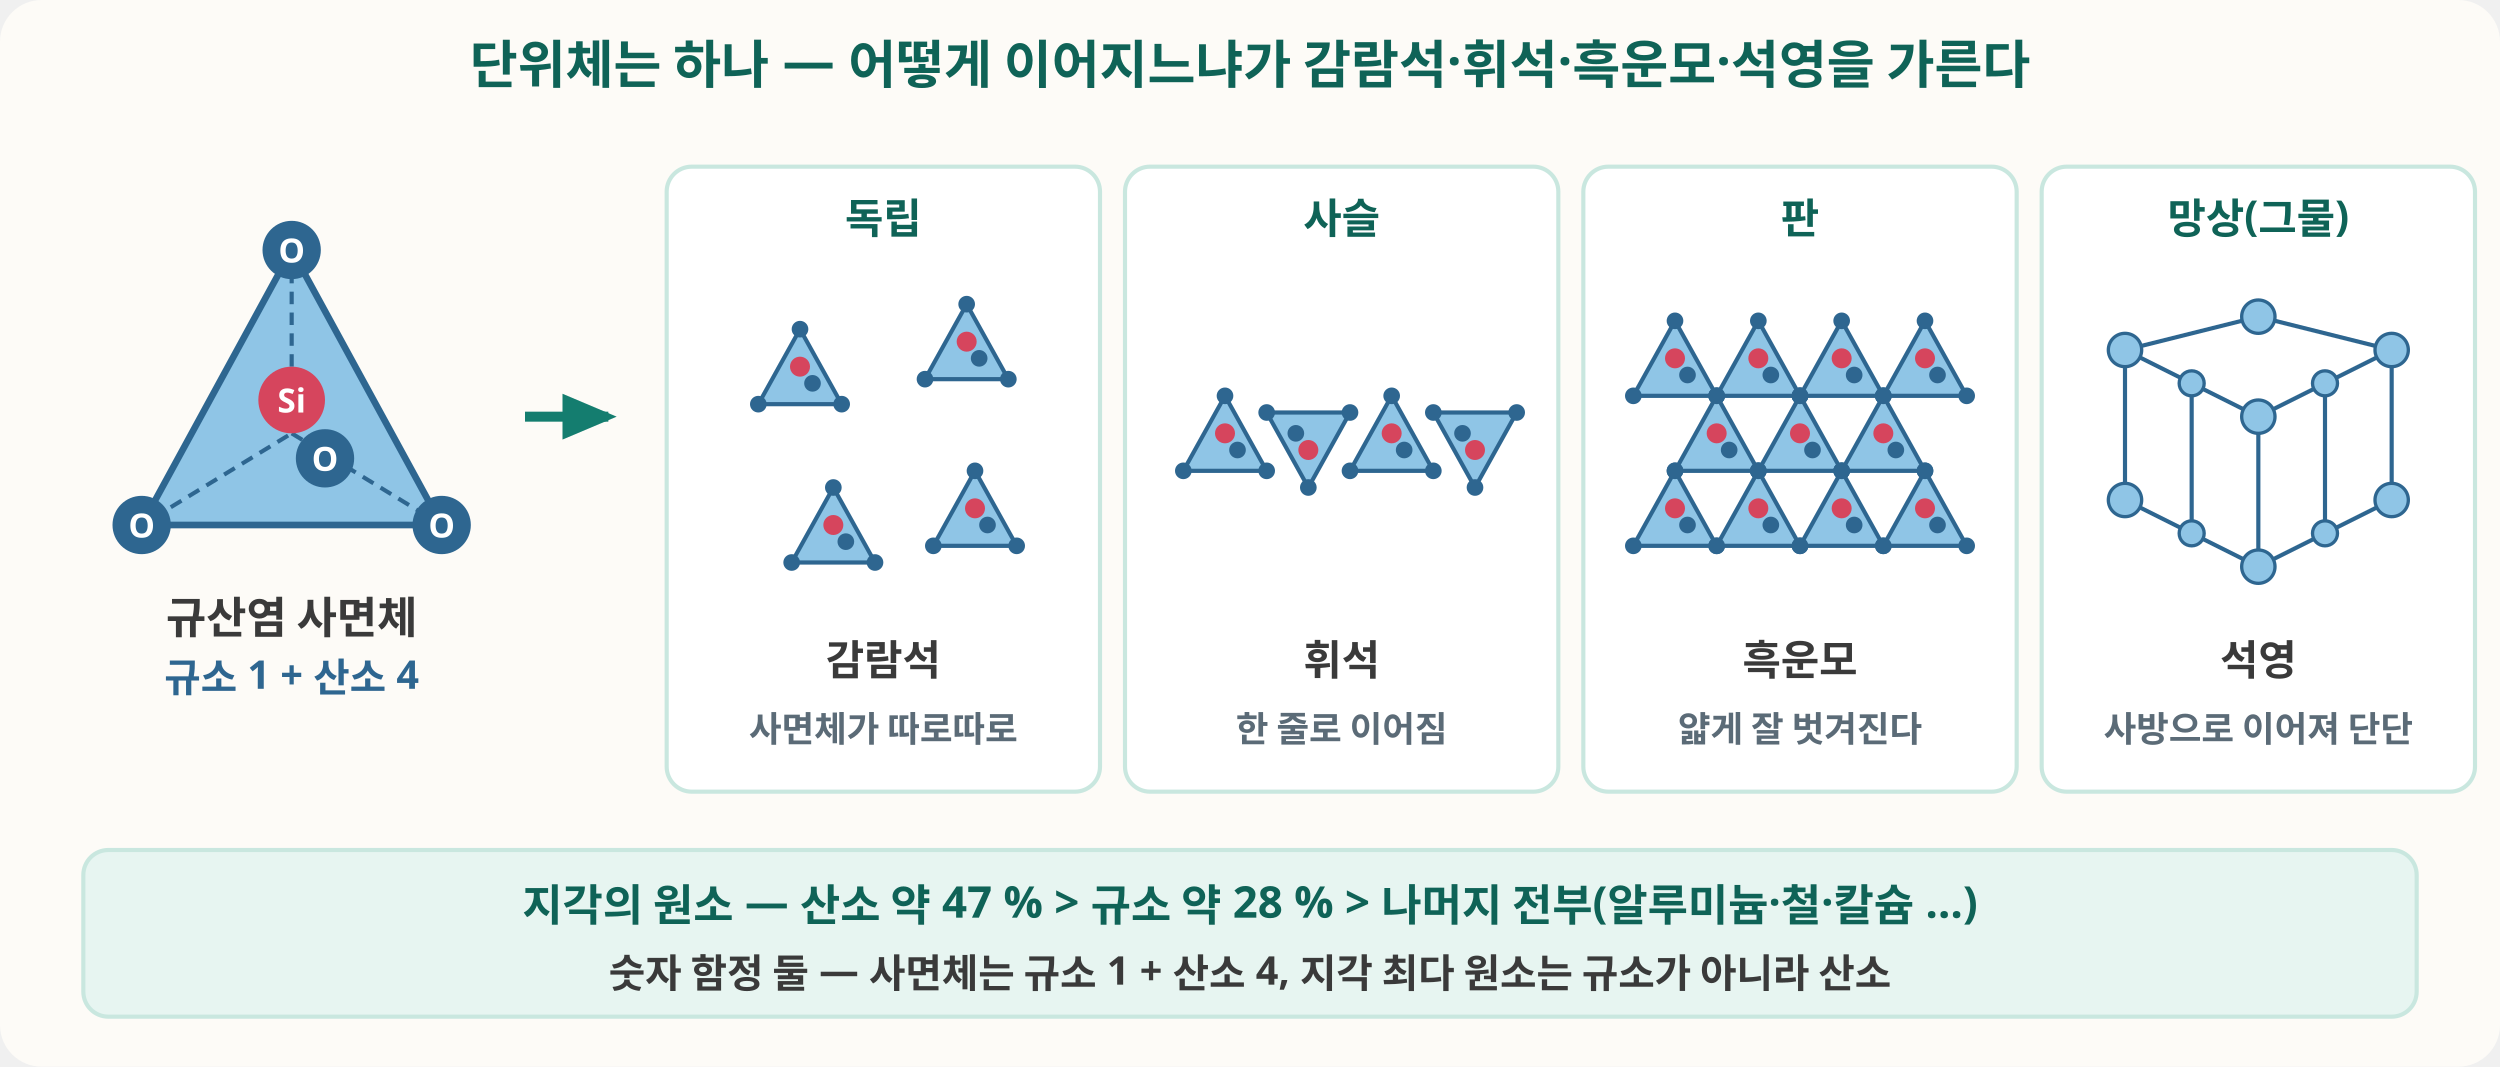
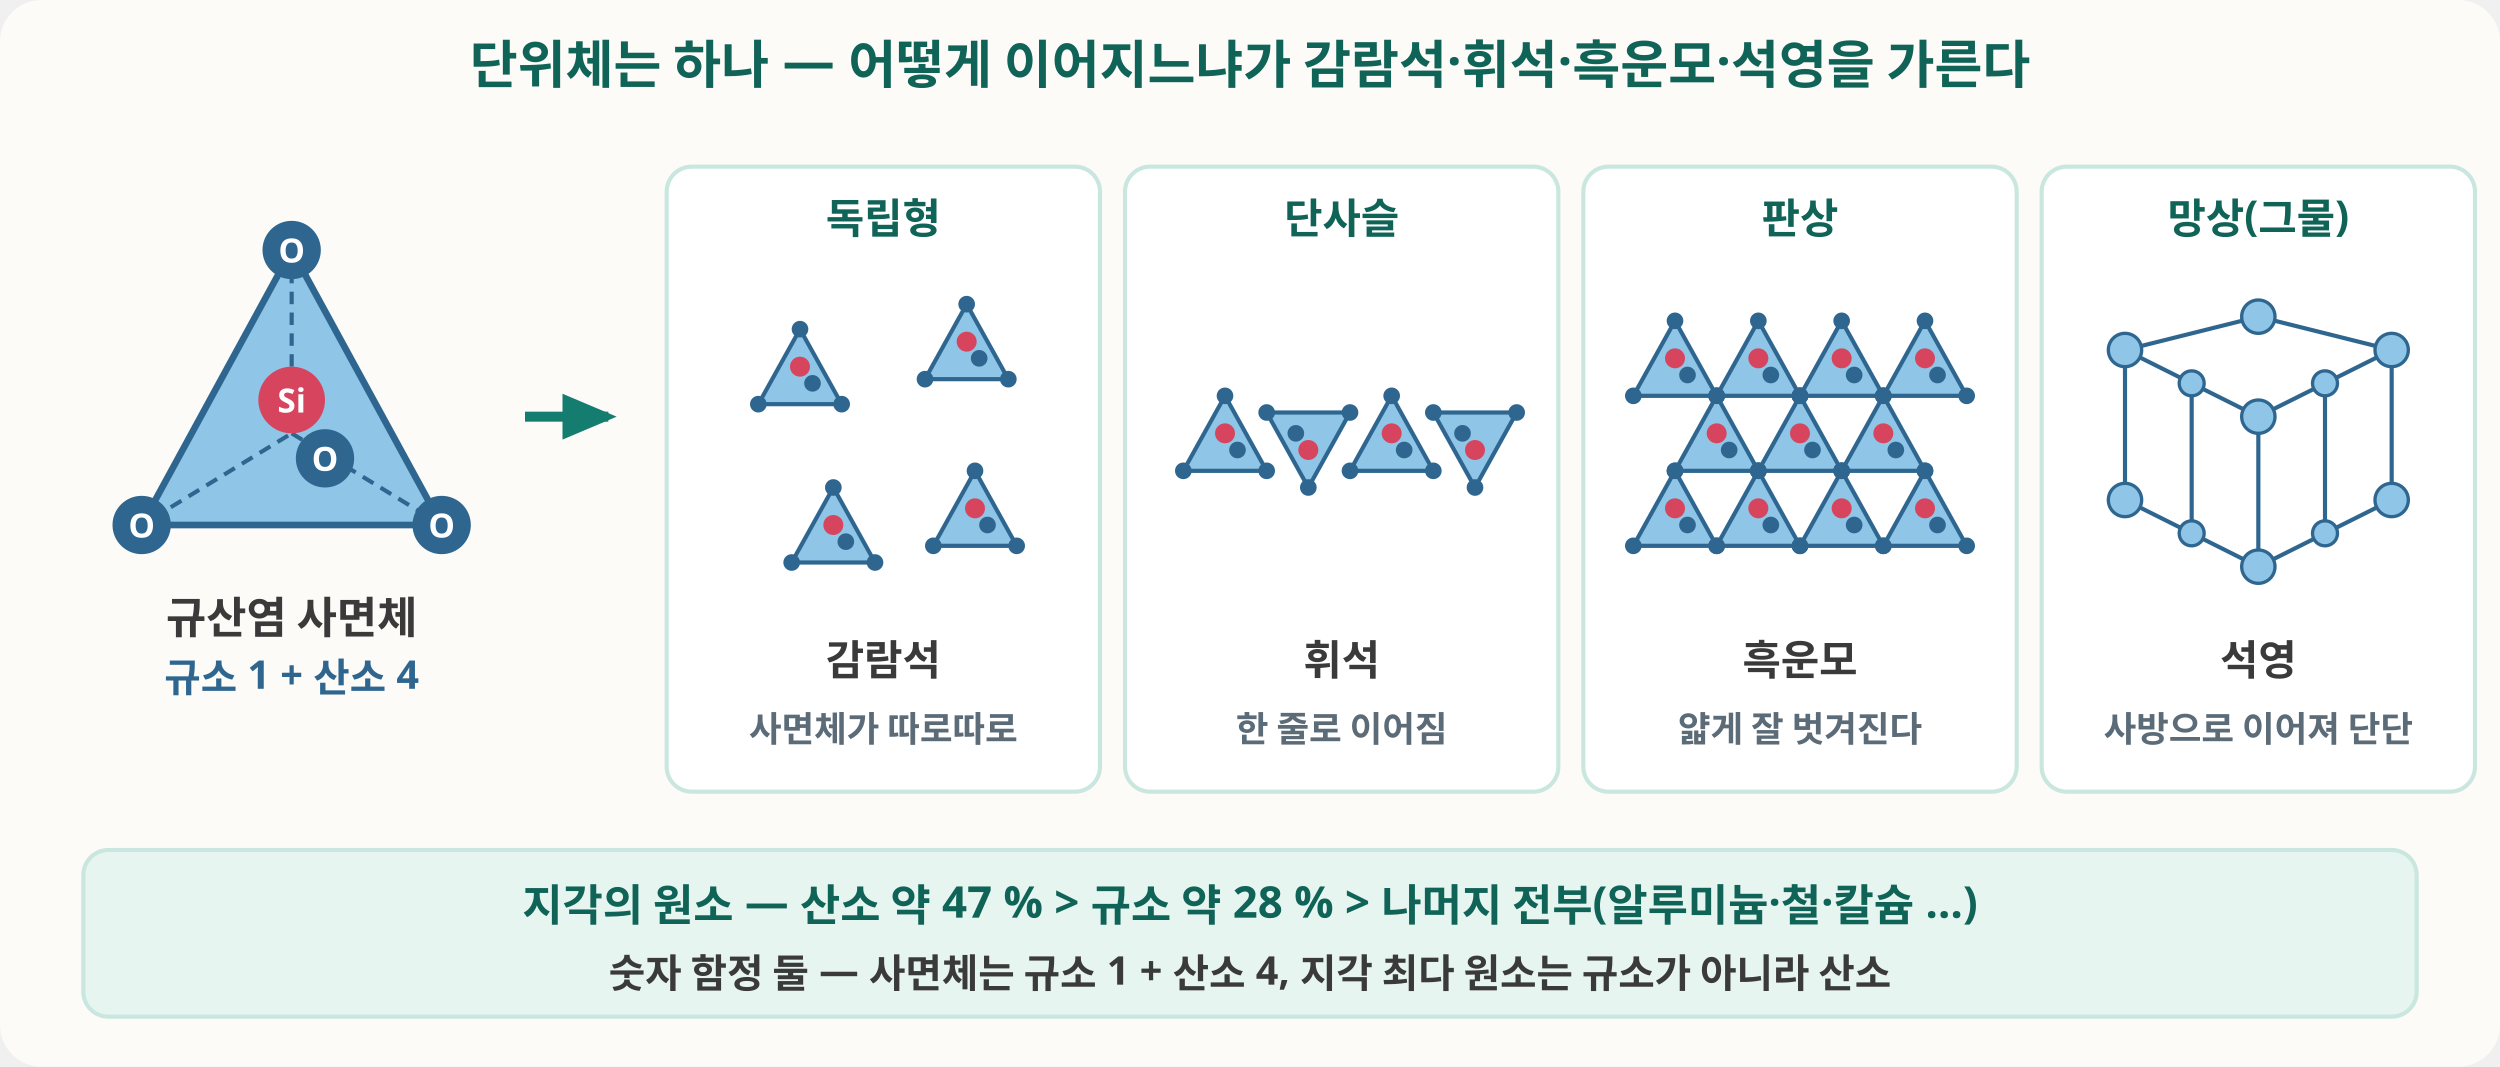
<svg width="600" height="256" viewBox="0 0 600 256" font-family="PC Sans">
  <defs>
    <marker id="arrB-1204-02" markerUnits="userSpaceOnUse" markerWidth="13" markerHeight="11" refX="11" refY="5.5" orient="auto">
      <path d="M0,0 L13,5.5 L0,11 Z" fill="#147D6F" />
    </marker>
  </defs>
  <defs>
    <g id="tet-1204-02">
      <path d="M0,-11 L10,7 L-10,7 Z" fill="#8FC5E6" stroke="#2E6690" stroke-width="1" />
      <circle cy="-2" r="2.4" fill="#D6455D" />
      <g fill="#2E6690">
        <circle cx="0" cy="-11" r="2" />
        <circle cx="10" cy="7" r="2" />
        <circle cx="-10" cy="7" r="2" />
        <circle cx="3" cy="2" r="2" />
      </g>
    </g>
  </defs>
  <rect width="600" height="256" rx="10" fill="#FDFBF7" />
  <text x="300" y="20" text-anchor="middle" font-size="12.5" font-weight="900" fill="#0F6357">단위체는 하나 — 어떻게 이어지느냐가 감람석·휘석·흑운모·석영을 가른다</text>
  <g transform="translate(70,100)">
    <path d="M0,-40 L36,26 L-36,26 Z" fill="#8FC5E6" stroke="#2E6690" stroke-width="1.6" />
    <path d="M0,-40 L0,4 L-36,26 M0,4 L36,26" stroke="#2E6690" stroke-width="1" stroke-dasharray="3 2" fill="none" />
    <circle cy="-4" r="8" fill="#D6455D" />
    <text y="-1" text-anchor="middle" font-size="8" font-weight="900" fill="#FFFFFF">Si</text>
    <g fill="#2E6690">
      <circle cx="0" cy="-40" r="7" />
      <circle cx="36" cy="26" r="7" />
      <circle cx="-36" cy="26" r="7" />
      <circle cx="8" cy="10" r="7" />
    </g>
    <g font-size="8" font-weight="900" fill="#FFFFFF" text-anchor="middle">
      <text x="0" y="-37">O</text>
      <text x="36" y="29">O</text>
      <text x="-36" y="29">O</text>
      <text x="8" y="13">O</text>
    </g>
    <text y="52" text-anchor="middle" font-size="10.5" font-weight="900" fill="#3A3A3A">규산염 사면체</text>
    <text y="66" text-anchor="middle" font-size="9.5" font-weight="800" fill="#2E6690">규소 1 + 산소 4</text>
  </g>
  <path d="M126,100 h20" stroke="#147D6F" stroke-width="2.4" marker-end="url(#arrB-1204-02)" />
  <g transform="translate(160,40)">
    <rect width="104" height="150" rx="6" fill="#FFFFFF" stroke="#C9E7DF" />
-     <text x="52" y="16" text-anchor="middle" font-size="10" font-weight="900" fill="#0F6357">독립</text>
+     <text x="52" y="16" text-anchor="middle" font-size="10" font-weight="900" fill="#0F6357">독립형</text>
    <g>
      <use href="#tet-1204-02" x="32" y="50" />
      <use href="#tet-1204-02" x="72" y="44" />
      <use href="#tet-1204-02" x="40" y="88" />
      <use href="#tet-1204-02" x="74" y="84" />
    </g>
    <text x="52" y="122" text-anchor="middle" font-size="10" font-weight="900" fill="#3A3A3A">감람석</text>
    <text x="52" y="138" text-anchor="middle" font-size="8.5" font-weight="700" fill="#5B6B77">사면체가 따로따로</text>
  </g>
  <g transform="translate(270,40)">
    <rect width="104" height="150" rx="6" fill="#FFFFFF" stroke="#C9E7DF" />
-     <text x="52" y="16" text-anchor="middle" font-size="10" font-weight="900" fill="#0F6357">사슬</text>
+     <text x="52" y="16" text-anchor="middle" font-size="10" font-weight="900" fill="#0F6357">단사슬</text>
    <g>
      <use href="#tet-1204-02" x="24" y="66" />
      <g transform="translate(44,66) rotate(180)">
        <use href="#tet-1204-02" />
      </g>
      <use href="#tet-1204-02" x="64" y="66" />
      <g transform="translate(84,66) rotate(180)">
        <use href="#tet-1204-02" />
      </g>
    </g>
    <text x="52" y="122" text-anchor="middle" font-size="10" font-weight="900" fill="#3A3A3A">휘석</text>
    <text x="52" y="138" text-anchor="middle" font-size="8.5" font-weight="700" fill="#5B6B77">한 줄로 이어짐</text>
  </g>
  <g transform="translate(380,40)">
    <rect width="104" height="150" rx="6" fill="#FFFFFF" stroke="#C9E7DF" />
-     <text x="52" y="16" text-anchor="middle" font-size="10" font-weight="900" fill="#0F6357">판</text>
+     <text x="52" y="16" text-anchor="middle" font-size="10" font-weight="900" fill="#0F6357">판상</text>
    <g transform="translate(0,-4)">
      <use href="#tet-1204-02" x="22" y="52" />
      <use href="#tet-1204-02" x="42" y="52" />
      <use href="#tet-1204-02" x="62" y="52" />
      <use href="#tet-1204-02" x="82" y="52" />
      <use href="#tet-1204-02" x="32" y="70" />
      <use href="#tet-1204-02" x="52" y="70" />
      <use href="#tet-1204-02" x="72" y="70" />
      <use href="#tet-1204-02" x="22" y="88" />
      <use href="#tet-1204-02" x="42" y="88" />
      <use href="#tet-1204-02" x="62" y="88" />
      <use href="#tet-1204-02" x="82" y="88" />
    </g>
    <text x="52" y="122" text-anchor="middle" font-size="10" font-weight="900" fill="#3A3A3A">흑운모</text>
    <text x="52" y="138" text-anchor="middle" font-size="8.5" font-weight="700" fill="#5B6B77">얇게 잘 벗겨진다</text>
  </g>
  <g transform="translate(490,40)">
    <rect width="104" height="150" rx="6" fill="#FFFFFF" stroke="#C9E7DF" />
    <text x="52" y="16" text-anchor="middle" font-size="10" font-weight="900" fill="#0F6357">망상(그물)</text>
    <g stroke="#2E6690" stroke-width="1" fill="none">
      <path d="M20,44 L52,36 L84,44 L84,80 L52,96 L20,80 Z M20,44 L52,60 L84,44 M52,60 L52,96 M36,52 L36,88 M68,52 L68,88" />
    </g>
    <g fill="#8FC5E6" stroke="#2E6690" stroke-width="0.8">
      <circle cx="20" cy="44" r="4" />
      <circle cx="52" cy="36" r="4" />
      <circle cx="84" cy="44" r="4" />
      <circle cx="52" cy="60" r="4" />
      <circle cx="20" cy="80" r="4" />
      <circle cx="84" cy="80" r="4" />
      <circle cx="52" cy="96" r="4" />
      <circle cx="36" cy="52" r="3" />
      <circle cx="68" cy="52" r="3" />
      <circle cx="36" cy="88" r="3" />
      <circle cx="68" cy="88" r="3" />
    </g>
    <text x="52" y="122" text-anchor="middle" font-size="10" font-weight="900" fill="#3A3A3A">석영</text>
    <text x="52" y="138" text-anchor="middle" font-size="8.5" font-weight="700" fill="#5B6B77">사방으로 이어져 단단</text>
  </g>
  <rect x="20" y="204" width="560" height="40" rx="6" fill="#E7F5F1" stroke="#C9E7DF" stroke-width="1" />
  <text x="300" y="221" text-anchor="middle" font-size="10.5" font-weight="900" fill="#0F6357">지각의 원소 — 산소 약 47 % &gt; 규소 약 28 % &gt; 나머지 전부(알루미늄·철·칼슘 …)</text>
  <text x="300" y="237" text-anchor="middle" font-size="9.5" font-weight="700" fill="#3A3A3A">숫자 함정 둘 — 사면체는 규소 1 + 산소 4, 지각 최다 원소는 규소가 아니라 산소</text>
</svg>
